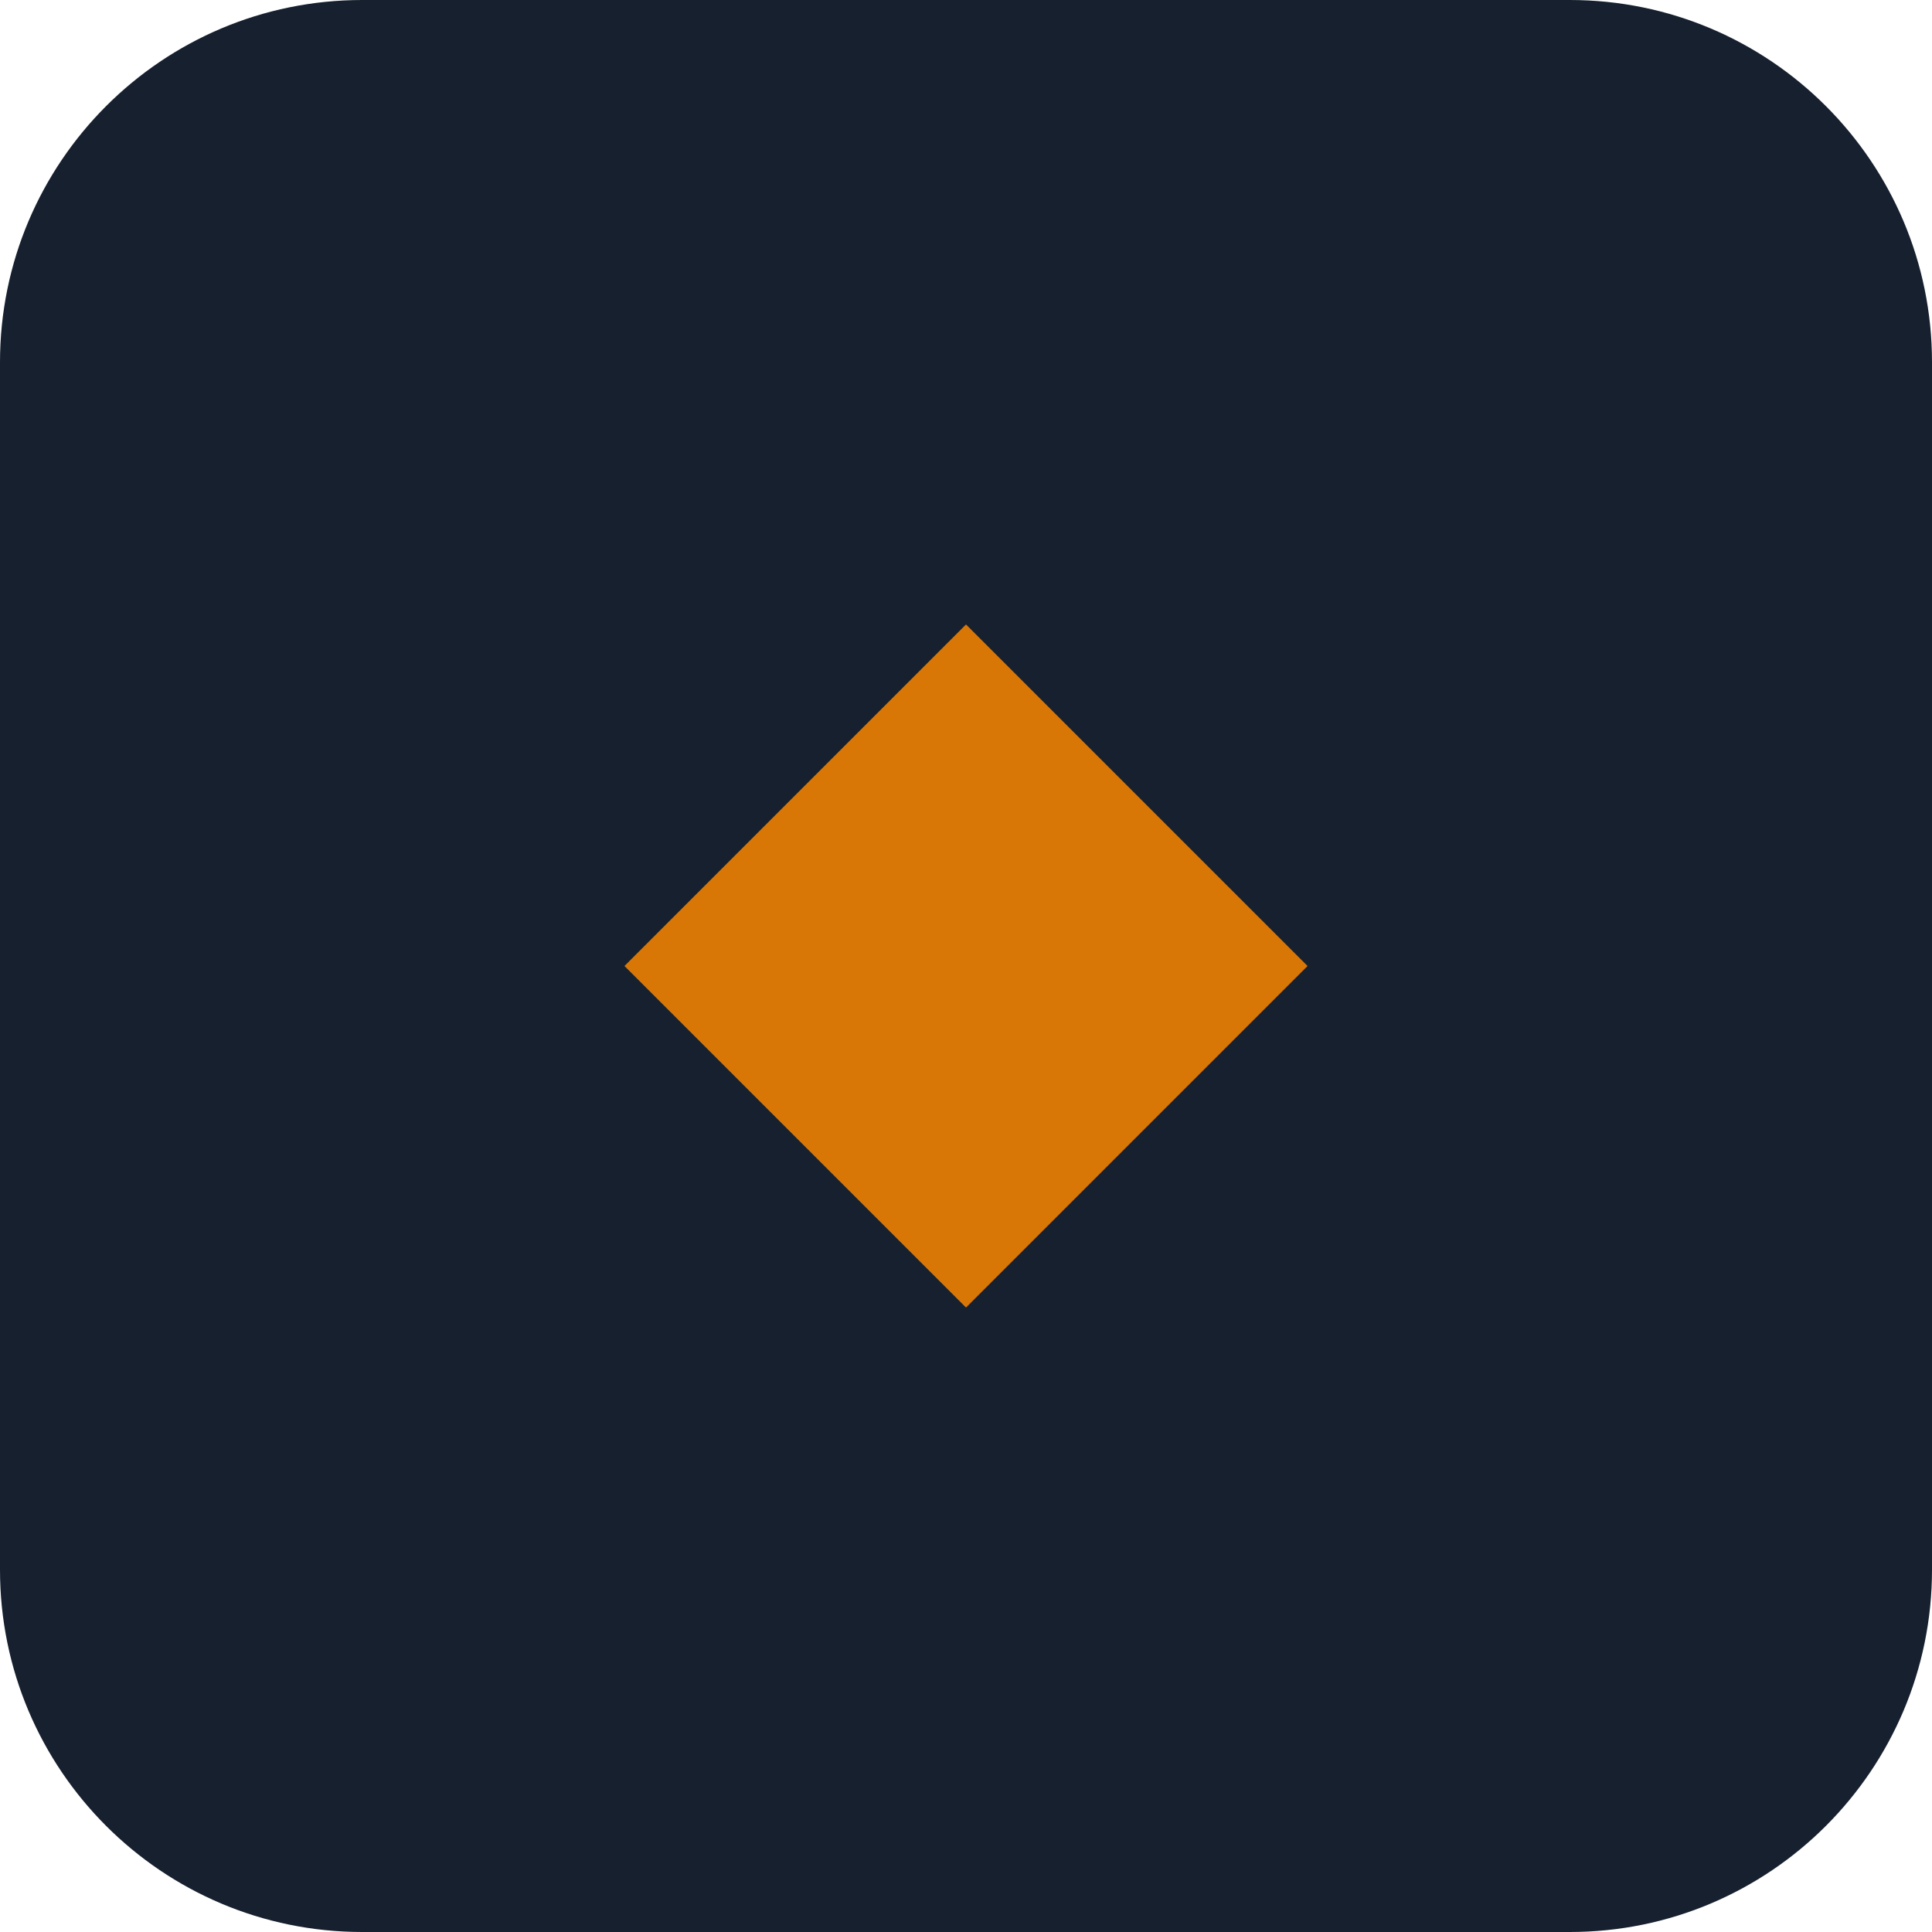
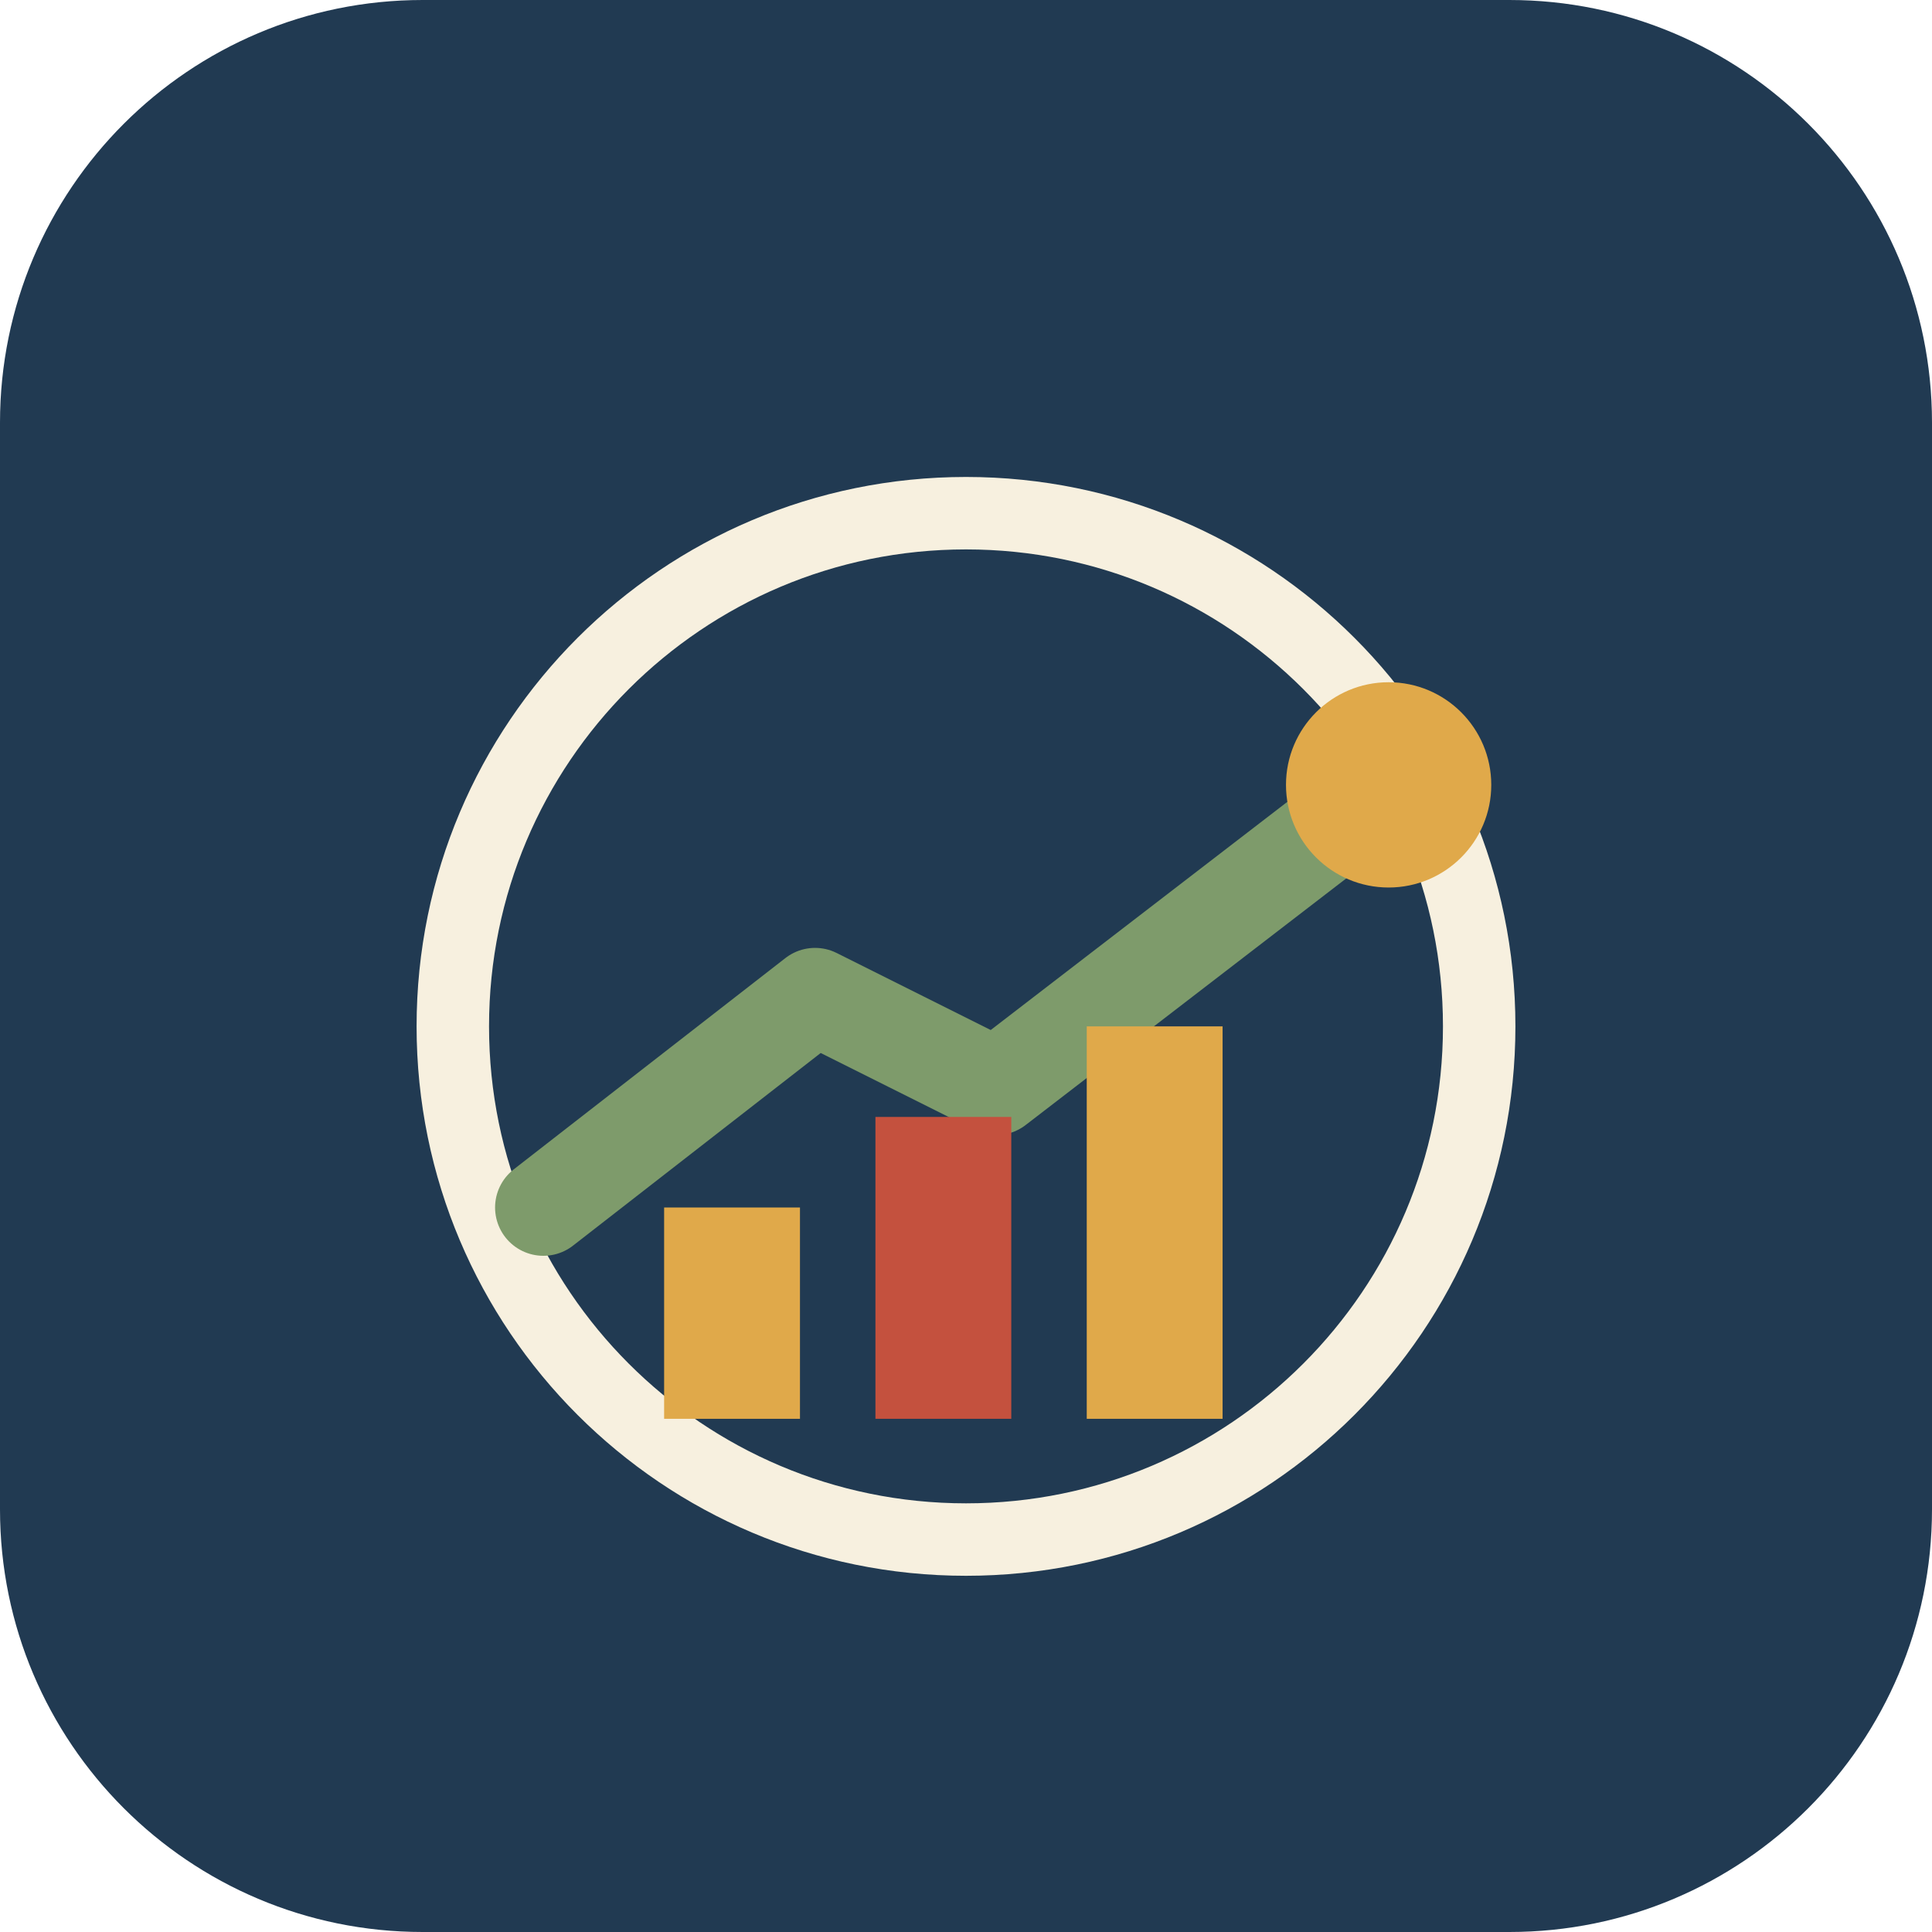
<svg xmlns="http://www.w3.org/2000/svg" viewBox="0 0 64 64">
-   <rect width="64" height="64" rx="12" fill="#16202e" />
-   <rect x="24" y="24" width="16" height="16" fill="#d97706" transform="rotate(45 32 32)" />
+   <rect width="64" height="64" rx="14" fill="#213A52" />
+   <circle cx="32" cy="34" r="17" fill="none" stroke="#F7F0DF" stroke-width="2.4" />
+   <path d="M18 40 L27 33 L33 36 L46 26" fill="none" stroke="#7E9B6B" stroke-width="3.2" stroke-linecap="round" stroke-linejoin="round" />
+   <circle cx="46" cy="26" r="3.4" fill="#E0A94A" />
+   <rect x="22" y="40" width="4.5" height="7" fill="#E0A94A" />
+   <rect x="29" y="37" width="4.5" height="10" fill="#C4513E" />
+   <rect x="36" y="34" width="4.5" height="13" fill="#E0A94A" />
</svg>
